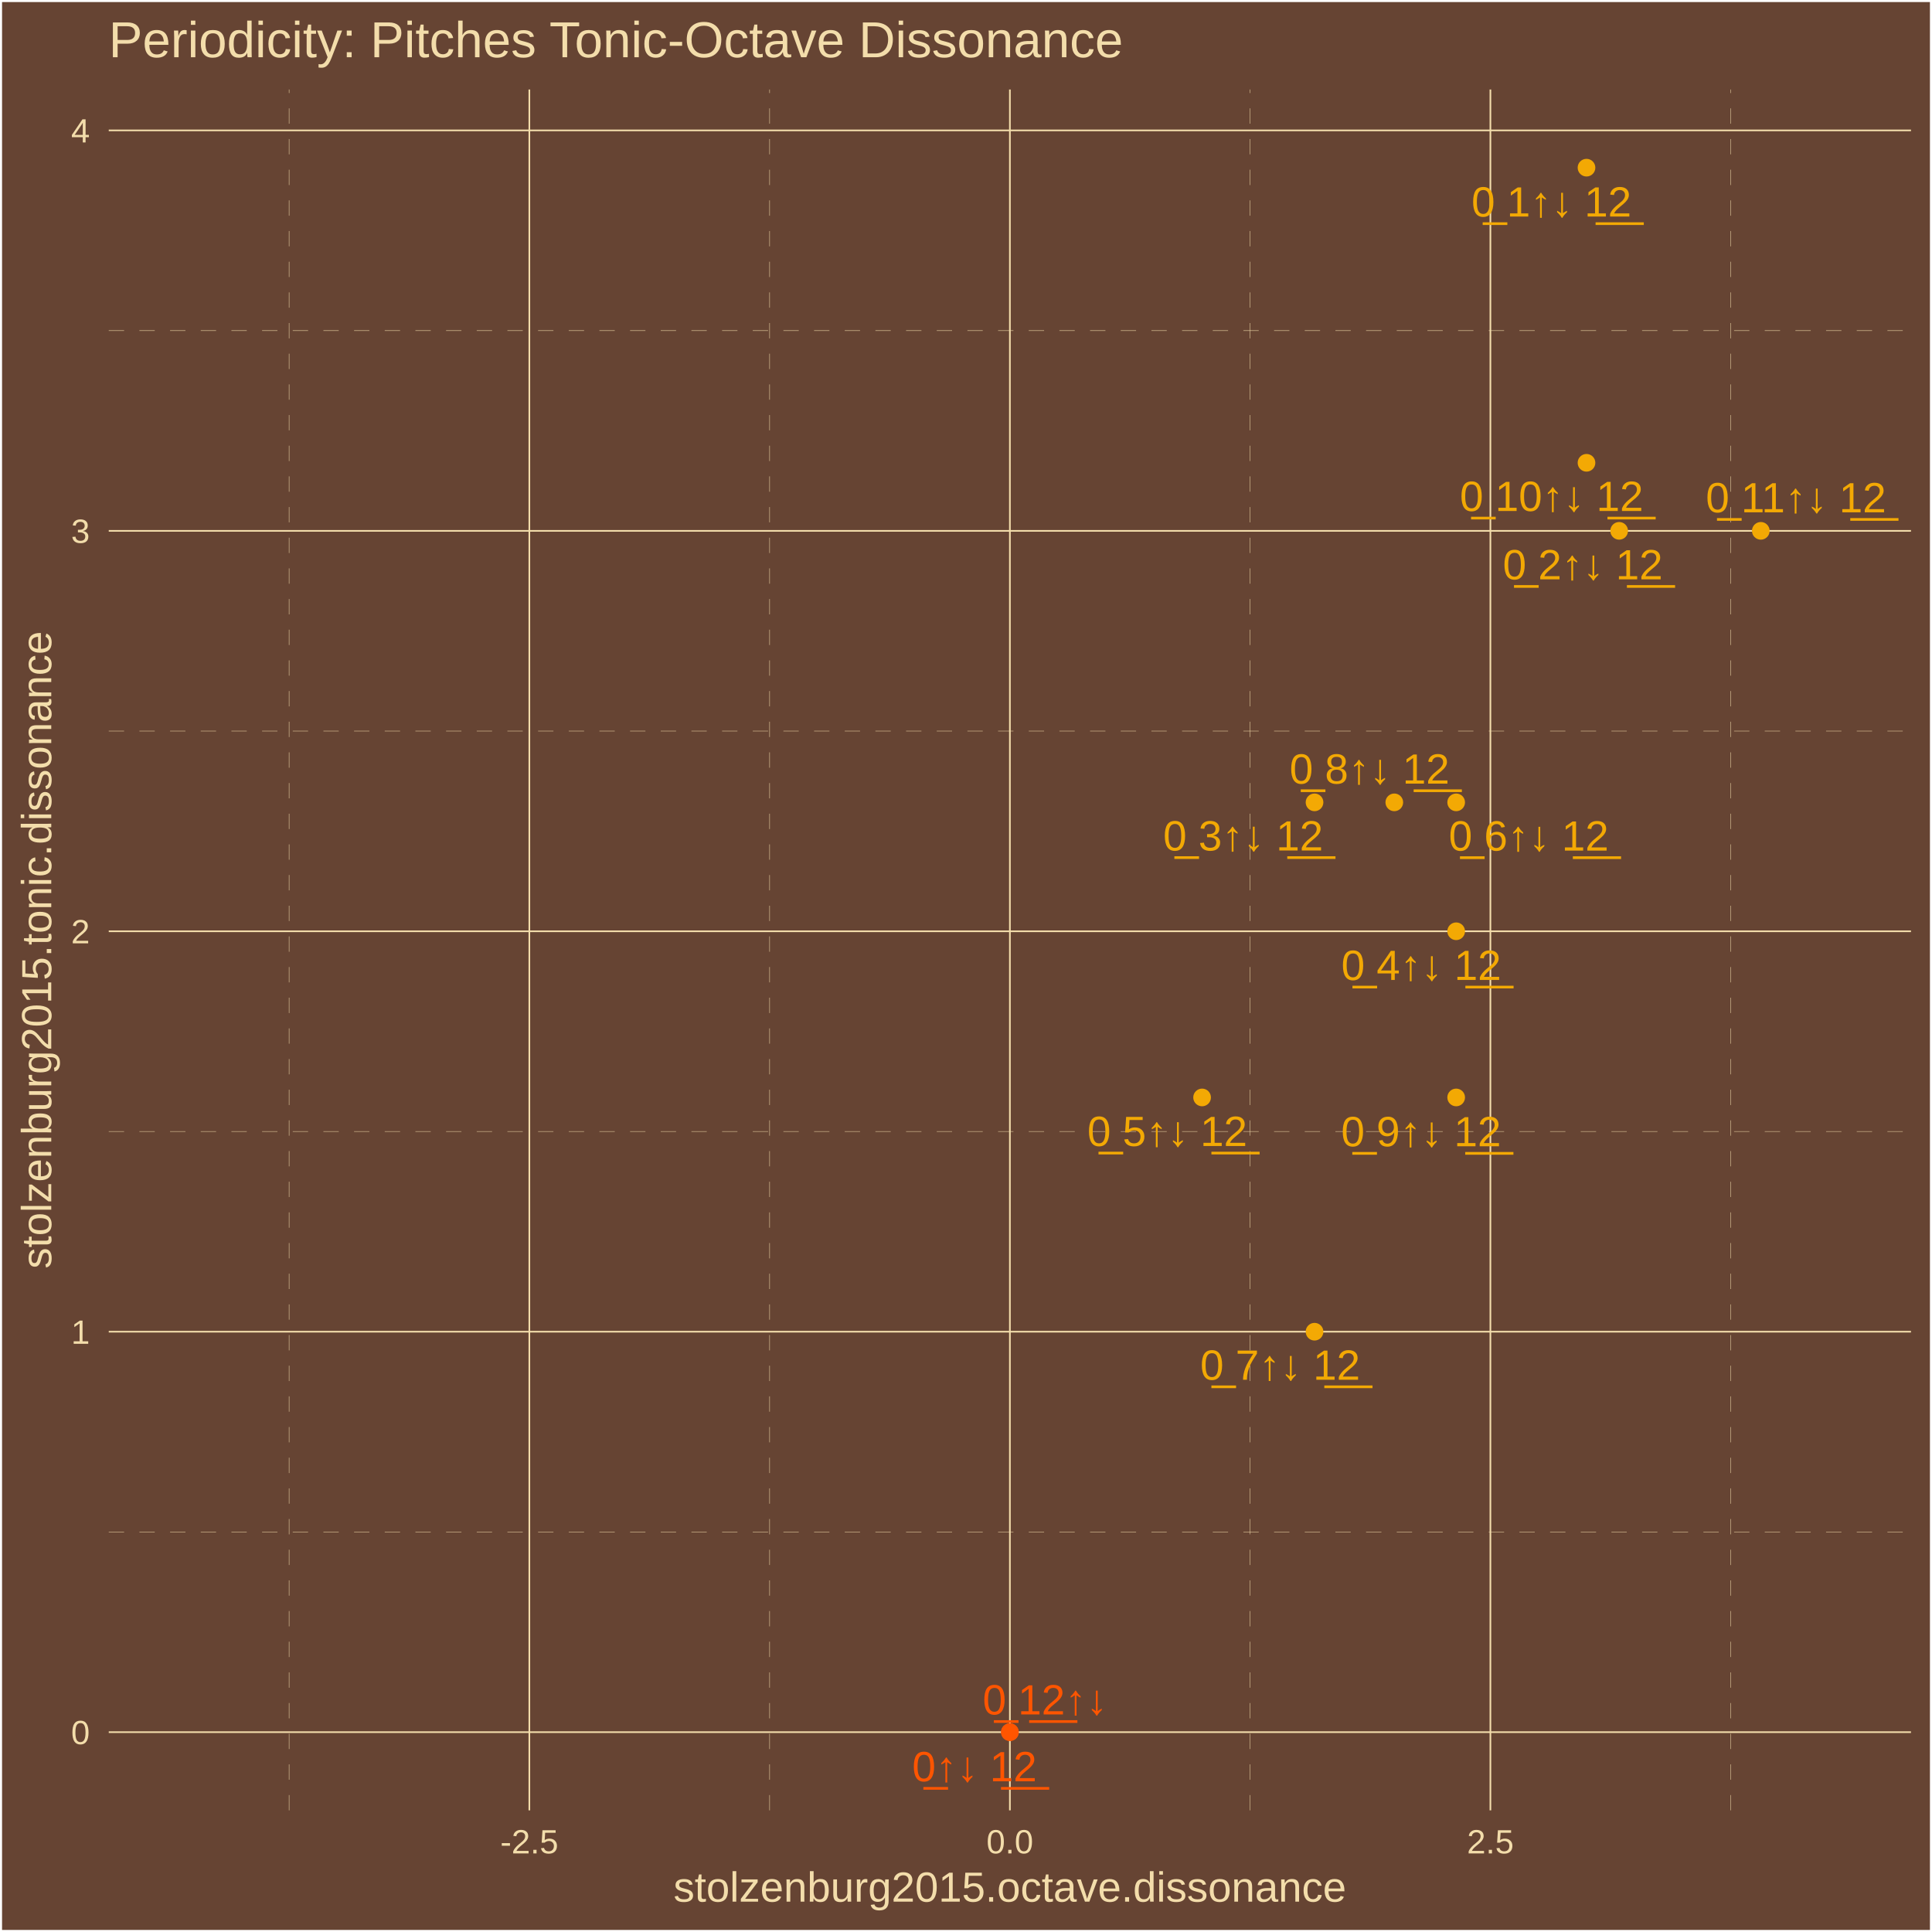
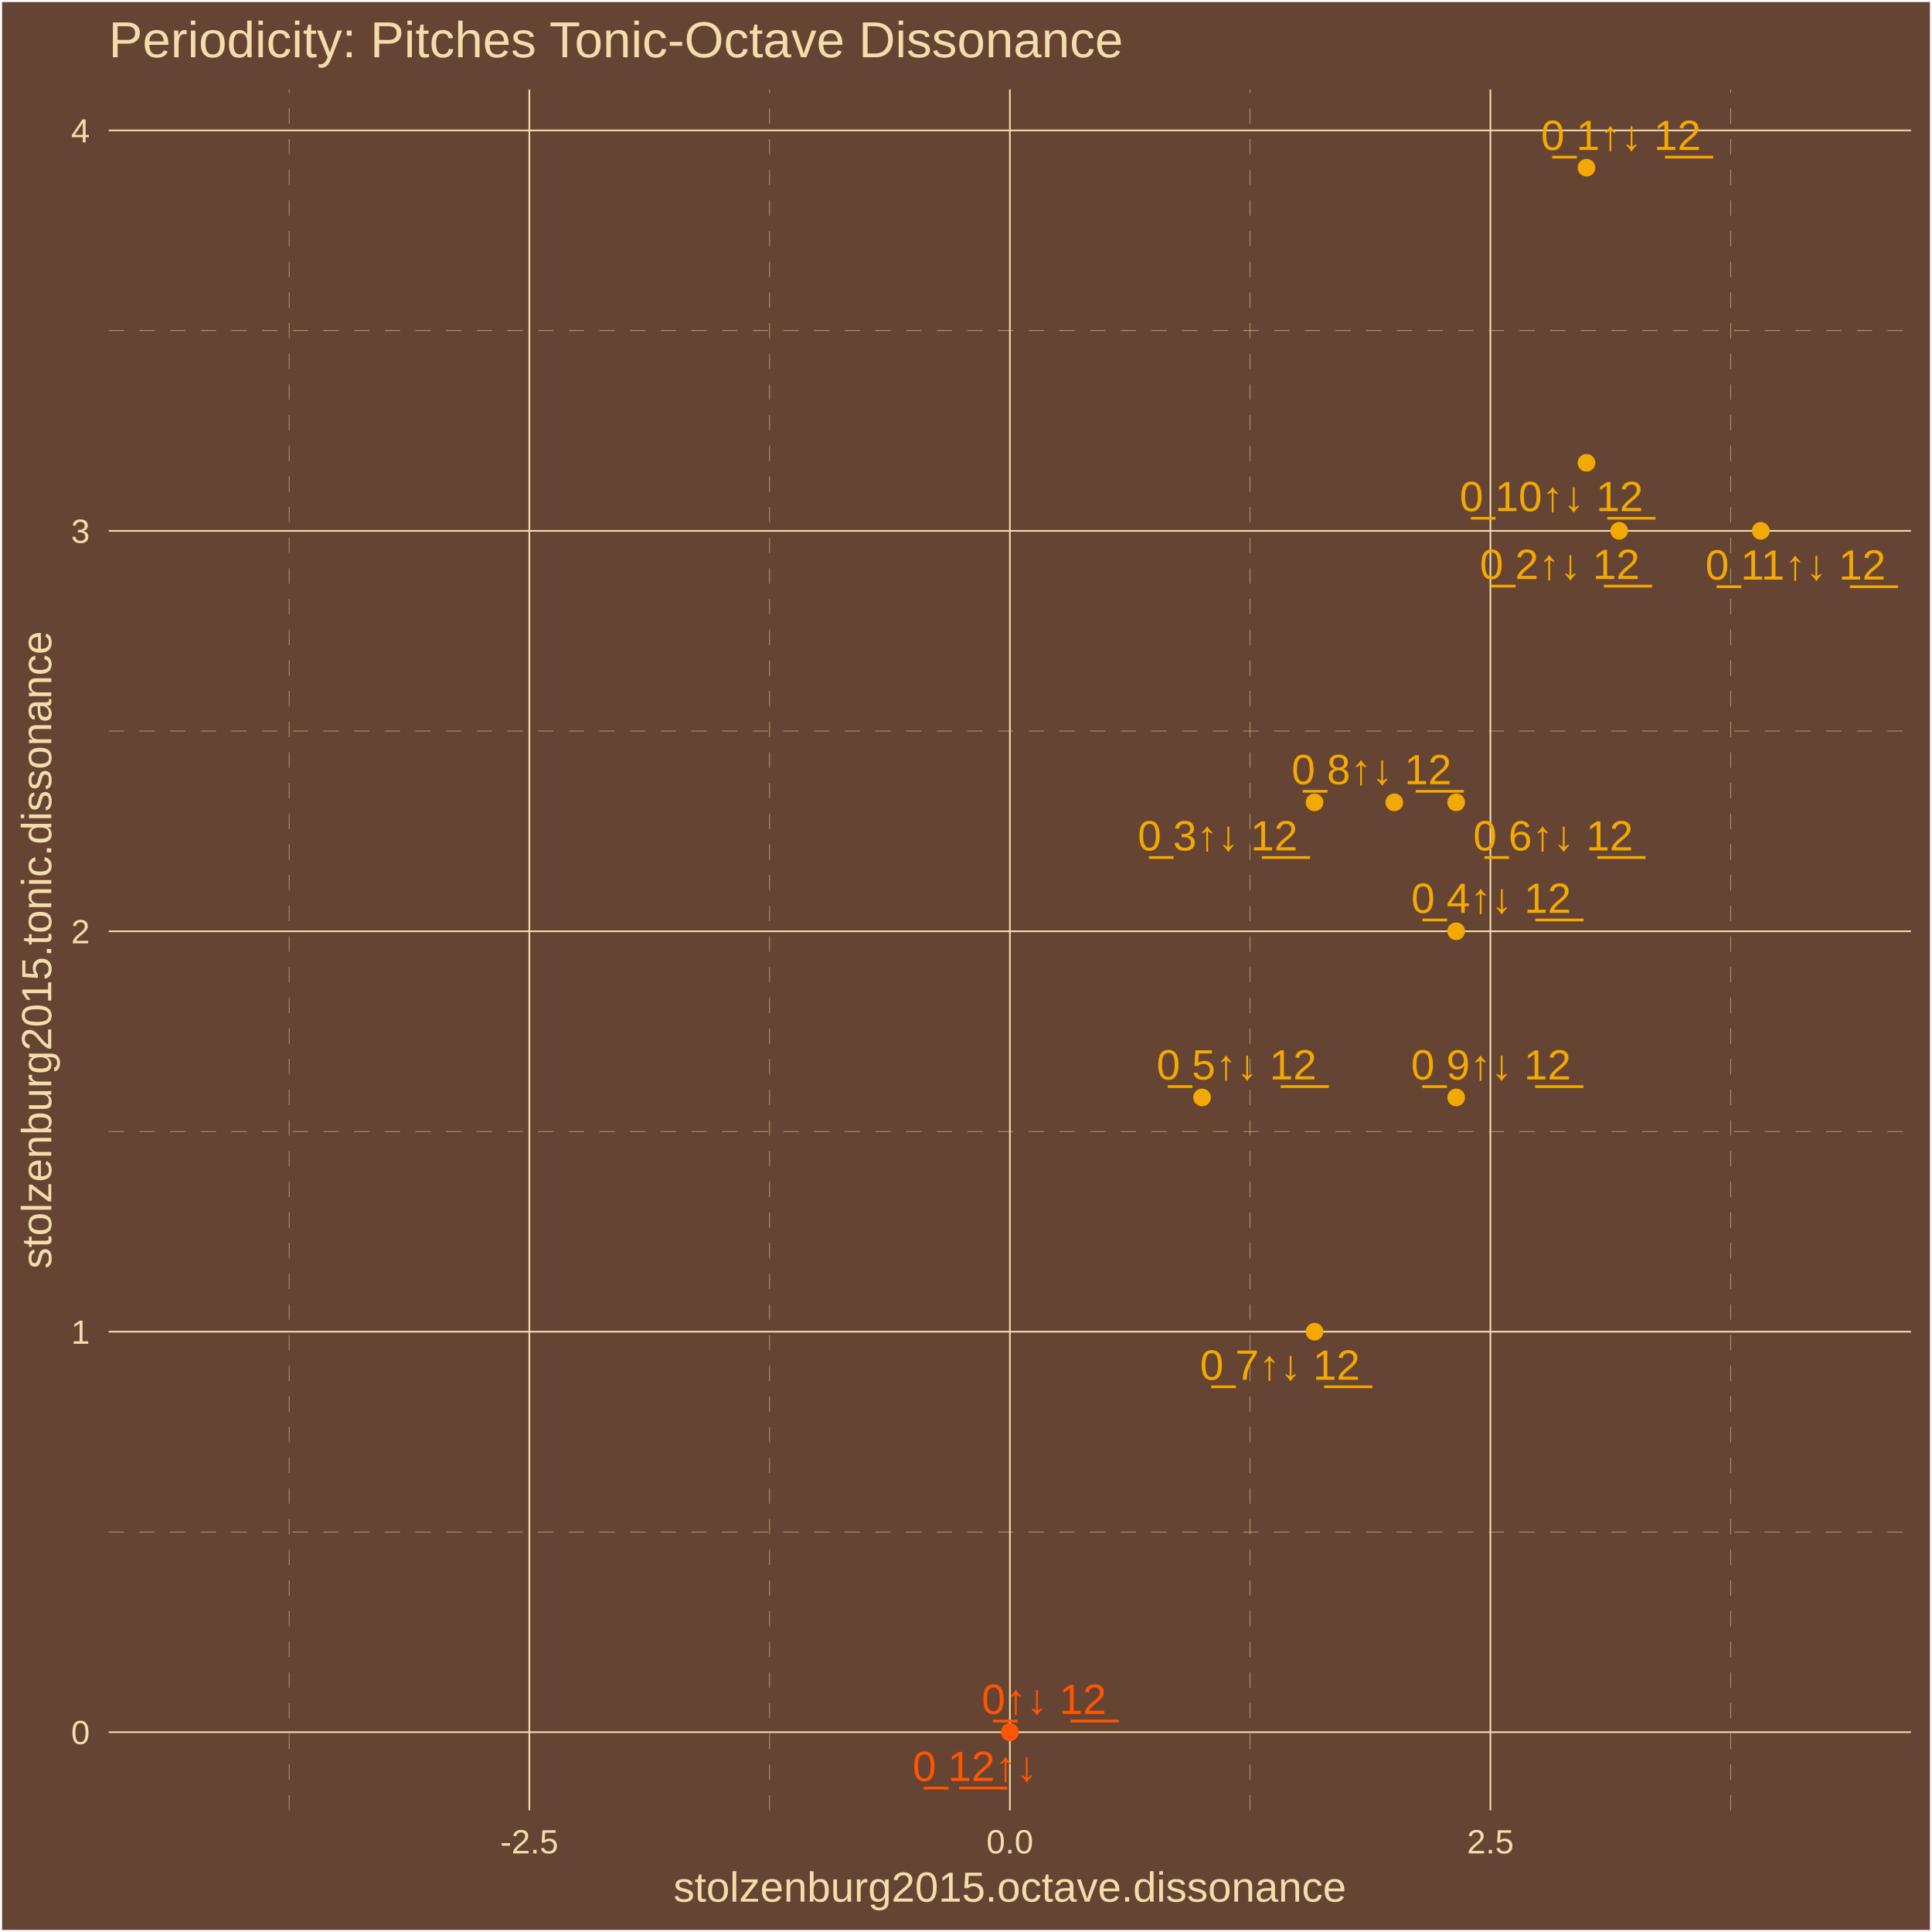
<svg xmlns="http://www.w3.org/2000/svg" class="svglite" width="504.00pt" height="504.00pt" viewBox="0 0 504.00 504.00">
  <defs>
    <style type="text/css">
    .svglite line, .svglite polyline, .svglite polygon, .svglite path, .svglite rect, .svglite circle {
      fill: none;
      stroke: #000000;
      stroke-linecap: round;
      stroke-linejoin: round;
      stroke-miterlimit: 10.00;
    }
    .svglite text {
      white-space: pre;
    }
  </style>
  </defs>
  <rect width="100%" height="100%" style="stroke: none; fill: #664433;" />
  <defs>
    <clipPath id="cpMC4wMHw1MDQuMDB8MC4wMHw1MDQuMDA=">
      <rect x="0.00" y="0.00" width="504.00" height="504.00" />
    </clipPath>
  </defs>
  <g clip-path="url(#cpMC4wMHw1MDQuMDB8MC4wMHw1MDQuMDA=)">
    <rect x="0.00" y="-0" width="504.00" height="504.00" style="stroke-width: 1.07; stroke: #FFFFFF; fill: #664433;" />
  </g>
  <defs>
    <clipPath id="cpMjguMzd8NDk4LjUyfDIzLjM0fDQ3Mi4yNw==">
      <rect x="28.37" y="23.34" width="470.15" height="448.93" />
    </clipPath>
  </defs>
  <g clip-path="url(#cpMjguMzd8NDk4LjUyfDIzLjM0fDQ3Mi4yNw==)">
    <rect x="28.37" y="23.34" width="470.15" height="448.93" style="stroke-width: 1.07; stroke: none; fill: #664433;" />
    <polyline points="28.37,399.63 498.52,399.63 " style="stroke-width: 0.11; stroke: #F3DDAB; stroke-dasharray: 4.00,4.00; stroke-linecap: butt;" />
    <polyline points="28.37,295.17 498.52,295.17 " style="stroke-width: 0.11; stroke: #F3DDAB; stroke-dasharray: 4.00,4.00; stroke-linecap: butt;" />
    <polyline points="28.37,190.71 498.52,190.71 " style="stroke-width: 0.11; stroke: #F3DDAB; stroke-dasharray: 4.00,4.00; stroke-linecap: butt;" />
    <polyline points="28.37,86.25 498.52,86.25 " style="stroke-width: 0.11; stroke: #F3DDAB; stroke-dasharray: 4.00,4.00; stroke-linecap: butt;" />
    <polyline points="75.42,472.27 75.42,23.34 " style="stroke-width: 0.11; stroke: #F3DDAB; stroke-dasharray: 4.00,4.00; stroke-linecap: butt;" />
    <polyline points="200.77,472.27 200.77,23.34 " style="stroke-width: 0.11; stroke: #F3DDAB; stroke-dasharray: 4.00,4.00; stroke-linecap: butt;" />
    <polyline points="326.12,472.27 326.12,23.34 " style="stroke-width: 0.11; stroke: #F3DDAB; stroke-dasharray: 4.00,4.00; stroke-linecap: butt;" />
    <polyline points="451.47,472.27 451.47,23.34 " style="stroke-width: 0.11; stroke: #F3DDAB; stroke-dasharray: 4.00,4.00; stroke-linecap: butt;" />
    <polyline points="28.37,451.86 498.52,451.86 " style="stroke-width: 0.43; stroke: #F3DDAB; stroke-linecap: butt;" />
    <polyline points="28.37,347.40 498.52,347.40 " style="stroke-width: 0.43; stroke: #F3DDAB; stroke-linecap: butt;" />
    <polyline points="28.37,242.94 498.52,242.94 " style="stroke-width: 0.43; stroke: #F3DDAB; stroke-linecap: butt;" />
    <polyline points="28.37,138.48 498.52,138.48 " style="stroke-width: 0.43; stroke: #F3DDAB; stroke-linecap: butt;" />
    <polyline points="28.37,34.02 498.52,34.02 " style="stroke-width: 0.43; stroke: #F3DDAB; stroke-linecap: butt;" />
    <polyline points="138.09,472.27 138.09,23.34 " style="stroke-width: 0.43; stroke: #F3DDAB; stroke-linecap: butt;" />
    <polyline points="263.45,472.27 263.45,23.34 " style="stroke-width: 0.43; stroke: #F3DDAB; stroke-linecap: butt;" />
    <polyline points="388.80,472.27 388.80,23.34 " style="stroke-width: 0.43; stroke: #F3DDAB; stroke-linecap: butt;" />
    <circle cx="263.45" cy="451.86" r="1.95" style="stroke-width: 0.71; stroke: #FF5500; fill: #FF5500;" />
    <circle cx="413.87" cy="43.74" r="1.95" style="stroke-width: 0.71; stroke: #F3A904; fill: #F3A904;" />
    <circle cx="422.39" cy="138.48" r="1.95" style="stroke-width: 0.71; stroke: #F3A904; fill: #F3A904;" />
    <circle cx="342.92" cy="209.31" r="1.95" style="stroke-width: 0.71; stroke: #F3A904; fill: #F3A904;" />
    <circle cx="379.87" cy="242.94" r="1.95" style="stroke-width: 0.71; stroke: #F3A904; fill: #F3A904;" />
    <circle cx="313.59" cy="286.29" r="1.95" style="stroke-width: 0.71; stroke: #F3A904; fill: #F3A904;" />
    <circle cx="379.87" cy="209.31" r="1.95" style="stroke-width: 0.71; stroke: #F3A904; fill: #F3A904;" />
    <circle cx="342.92" cy="347.40" r="1.95" style="stroke-width: 0.71; stroke: #F3A904; fill: #F3A904;" />
    <circle cx="363.73" cy="209.31" r="1.95" style="stroke-width: 0.71; stroke: #F3A904; fill: #F3A904;" />
    <circle cx="379.87" cy="286.29" r="1.95" style="stroke-width: 0.71; stroke: #F3A904; fill: #F3A904;" />
    <circle cx="413.87" cy="120.73" r="1.95" style="stroke-width: 0.71; stroke: #F3A904; fill: #F3A904;" />
    <circle cx="459.34" cy="138.48" r="1.95" style="stroke-width: 0.71; stroke: #F3A904; fill: #F3A904;" />
    <circle cx="263.45" cy="451.86" r="1.95" style="stroke-width: 0.71; stroke: #FF5500; fill: #FF5500;" />
-     <text x="254.22" y="464.68" text-anchor="middle" style="font-size: 11.04px;fill: #FF5500; font-family: &quot;Arial&quot;;" textLength="35.45px" lengthAdjust="spacingAndGlyphs">0̲↑↓ 1̲2̲</text>
-     <text x="404.73" y="56.49" text-anchor="middle" style="font-size: 11.04px;fill: #F3A904; font-family: &quot;Arial&quot;;" textLength="44.65px" lengthAdjust="spacingAndGlyphs">0̲ 1↑↓ 1̲2̲</text>
-     <text x="412.90" y="151.13" text-anchor="middle" style="font-size: 11.04px;fill: #F3A904; font-family: &quot;Arial&quot;;" textLength="44.65px" lengthAdjust="spacingAndGlyphs">0̲ 2↑↓ 1̲2̲</text>
-     <text x="324.30" y="221.87" text-anchor="middle" style="font-size: 11.04px;fill: #F3A904; font-family: &quot;Arial&quot;;" textLength="44.65px" lengthAdjust="spacingAndGlyphs">0̲ 3↑↓ 1̲2̲</text>
-     <text x="370.76" y="255.65" text-anchor="middle" style="font-size: 11.04px;fill: #F3A904; font-family: &quot;Arial&quot;;" textLength="44.65px" lengthAdjust="spacingAndGlyphs">0̲ 4↑↓ 1̲2̲</text>
-     <text x="304.51" y="298.95" text-anchor="middle" style="font-size: 11.04px;fill: #F3A904; font-family: &quot;Arial&quot;;" textLength="44.65px" lengthAdjust="spacingAndGlyphs">0̲ 5↑↓ 1̲2̲</text>
-     <text x="398.80" y="221.89" text-anchor="middle" style="font-size: 11.04px;fill: #F3A904; font-family: &quot;Arial&quot;;" textLength="44.65px" lengthAdjust="spacingAndGlyphs">0̲ 6↑↓ 1̲2̲</text>
-     <text x="333.96" y="359.93" text-anchor="middle" style="font-size: 11.04px;fill: #F3A904; font-family: &quot;Arial&quot;;" textLength="44.65px" lengthAdjust="spacingAndGlyphs">0̲ 7↑↓ 1̲2̲</text>
-     <text x="357.27" y="204.42" text-anchor="middle" style="font-size: 11.04px;fill: #F3A904; font-family: &quot;Arial&quot;;" textLength="44.65px" lengthAdjust="spacingAndGlyphs">0̲ 8↑↓ 1̲2̲</text>
-     <text x="370.72" y="299.02" text-anchor="middle" style="font-size: 11.04px;fill: #F3A904; font-family: &quot;Arial&quot;;" textLength="44.65px" lengthAdjust="spacingAndGlyphs">0̲ 9↑↓ 1̲2̲</text>
-     <text x="404.76" y="133.30" text-anchor="middle" style="font-size: 11.04px;fill: #F3A904; font-family: &quot;Arial&quot;;" textLength="50.79px" lengthAdjust="spacingAndGlyphs">0̲ 10↑↓ 1̲2̲</text>
-     <text x="468.51" y="133.65" text-anchor="middle" style="font-size: 11.04px;fill: #F3A904; font-family: &quot;Arial&quot;;" textLength="50.79px" lengthAdjust="spacingAndGlyphs">0̲ 11↑↓ 1̲2̲</text>
-     <text x="272.61" y="447.24" text-anchor="middle" style="font-size: 11.04px;fill: #FF5500; font-family: &quot;Arial&quot;;" textLength="35.45px" lengthAdjust="spacingAndGlyphs">0̲ 1̲2̲↑↓</text>
+     <text x="272.35" y="447.12" text-anchor="middle" style="font-size: 11.04px;fill: #FF5500; font-family: &quot;Arial&quot;;" textLength="35.45px" lengthAdjust="spacingAndGlyphs">0̲↑↓ 1̲2̲</text>
+     <text x="422.85" y="39.13" text-anchor="middle" style="font-size: 11.04px;fill: #F3A904; font-family: &quot;Arial&quot;;" textLength="44.65px" lengthAdjust="spacingAndGlyphs">0̲ 1↑↓ 1̲2̲</text>
+     <text x="406.90" y="151.05" text-anchor="middle" style="font-size: 11.04px;fill: #F3A904; font-family: &quot;Arial&quot;;" textLength="44.65px" lengthAdjust="spacingAndGlyphs">0̲ 2↑↓ 1̲2̲</text>
+     <text x="317.67" y="221.85" text-anchor="middle" style="font-size: 11.04px;fill: #F3A904; font-family: &quot;Arial&quot;;" textLength="44.65px" lengthAdjust="spacingAndGlyphs">0̲ 3↑↓ 1̲2̲</text>
+     <text x="389.02" y="238.14" text-anchor="middle" style="font-size: 11.04px;fill: #F3A904; font-family: &quot;Arial&quot;;" textLength="44.65px" lengthAdjust="spacingAndGlyphs">0̲ 4↑↓ 1̲2̲</text>
+     <text x="322.59" y="281.60" text-anchor="middle" style="font-size: 11.04px;fill: #F3A904; font-family: &quot;Arial&quot;;" textLength="44.65px" lengthAdjust="spacingAndGlyphs">0̲ 5↑↓ 1̲2̲</text>
+     <text x="405.17" y="221.85" text-anchor="middle" style="font-size: 11.04px;fill: #F3A904; font-family: &quot;Arial&quot;;" textLength="44.65px" lengthAdjust="spacingAndGlyphs">0̲ 6↑↓ 1̲2̲</text>
+     <text x="333.91" y="359.93" text-anchor="middle" style="font-size: 11.04px;fill: #F3A904; font-family: &quot;Arial&quot;;" textLength="44.65px" lengthAdjust="spacingAndGlyphs">0̲ 7↑↓ 1̲2̲</text>
+     <text x="357.80" y="204.58" text-anchor="middle" style="font-size: 11.04px;fill: #F3A904; font-family: &quot;Arial&quot;;" textLength="44.65px" lengthAdjust="spacingAndGlyphs">0̲ 8↑↓ 1̲2̲</text>
+     <text x="388.97" y="281.61" text-anchor="middle" style="font-size: 11.04px;fill: #F3A904; font-family: &quot;Arial&quot;;" textLength="44.65px" lengthAdjust="spacingAndGlyphs">0̲ 9↑↓ 1̲2̲</text>
+     <text x="404.72" y="133.34" text-anchor="middle" style="font-size: 11.04px;fill: #F3A904; font-family: &quot;Arial&quot;;" textLength="50.79px" lengthAdjust="spacingAndGlyphs">0̲ 10↑↓ 1̲2̲</text>
+     <text x="468.41" y="151.20" text-anchor="middle" style="font-size: 11.04px;fill: #F3A904; font-family: &quot;Arial&quot;;" textLength="50.79px" lengthAdjust="spacingAndGlyphs">0̲ 11↑↓ 1̲2̲</text>
+     <text x="254.33" y="464.60" text-anchor="middle" style="font-size: 11.04px;fill: #FF5500; font-family: &quot;Arial&quot;;" textLength="35.45px" lengthAdjust="spacingAndGlyphs">0̲ 1̲2̲↑↓</text>
  </g>
  <g clip-path="url(#cpMC4wMHw1MDQuMDB8MC4wMHw1MDQuMDA=)">
    <text x="23.44" y="455.01" text-anchor="end" style="font-size: 8.80px;fill: #F3DDAB; font-family: &quot;Arial&quot;;" textLength="4.90px" lengthAdjust="spacingAndGlyphs">0</text>
    <text x="23.44" y="350.55" text-anchor="end" style="font-size: 8.80px;fill: #F3DDAB; font-family: &quot;Arial&quot;;" textLength="4.90px" lengthAdjust="spacingAndGlyphs">1</text>
    <text x="23.44" y="246.09" text-anchor="end" style="font-size: 8.80px;fill: #F3DDAB; font-family: &quot;Arial&quot;;" textLength="4.90px" lengthAdjust="spacingAndGlyphs">2</text>
    <text x="23.44" y="141.63" text-anchor="end" style="font-size: 8.80px;fill: #F3DDAB; font-family: &quot;Arial&quot;;" textLength="4.90px" lengthAdjust="spacingAndGlyphs">3</text>
    <text x="23.44" y="37.17" text-anchor="end" style="font-size: 8.80px;fill: #F3DDAB; font-family: &quot;Arial&quot;;" textLength="4.90px" lengthAdjust="spacingAndGlyphs">4</text>
    <text x="138.09" y="483.50" text-anchor="middle" style="font-size: 8.80px;fill: #F3DDAB; font-family: &quot;Arial&quot;;" textLength="15.16px" lengthAdjust="spacingAndGlyphs">-2.5</text>
    <text x="263.45" y="483.50" text-anchor="middle" style="font-size: 8.80px;fill: #F3DDAB; font-family: &quot;Arial&quot;;" textLength="12.23px" lengthAdjust="spacingAndGlyphs">0.0</text>
    <text x="388.80" y="483.50" text-anchor="middle" style="font-size: 8.80px;fill: #F3DDAB; font-family: &quot;Arial&quot;;" textLength="12.23px" lengthAdjust="spacingAndGlyphs">2.5</text>
    <text x="263.45" y="496.09" text-anchor="middle" style="font-size: 11.00px;fill: #F3DDAB; font-family: &quot;Arial&quot;;" textLength="175.54px" lengthAdjust="spacingAndGlyphs">stolzenburg2015.octave.dissonance</text>
    <text transform="translate(13.37,247.80) rotate(-90)" text-anchor="middle" style="font-size: 11.00px;fill: #F3DDAB; font-family: &quot;Arial&quot;;" textLength="166.36px" lengthAdjust="spacingAndGlyphs">stolzenburg2015.tonic.dissonance</text>
    <text x="28.37" y="14.94" style="font-size: 13.20px;fill: #F3DDAB; font-family: &quot;Arial&quot;;" textLength="266.13px" lengthAdjust="spacingAndGlyphs">Periodicity: Pitches Tonic-Octave Dissonance</text>
  </g>
</svg>
